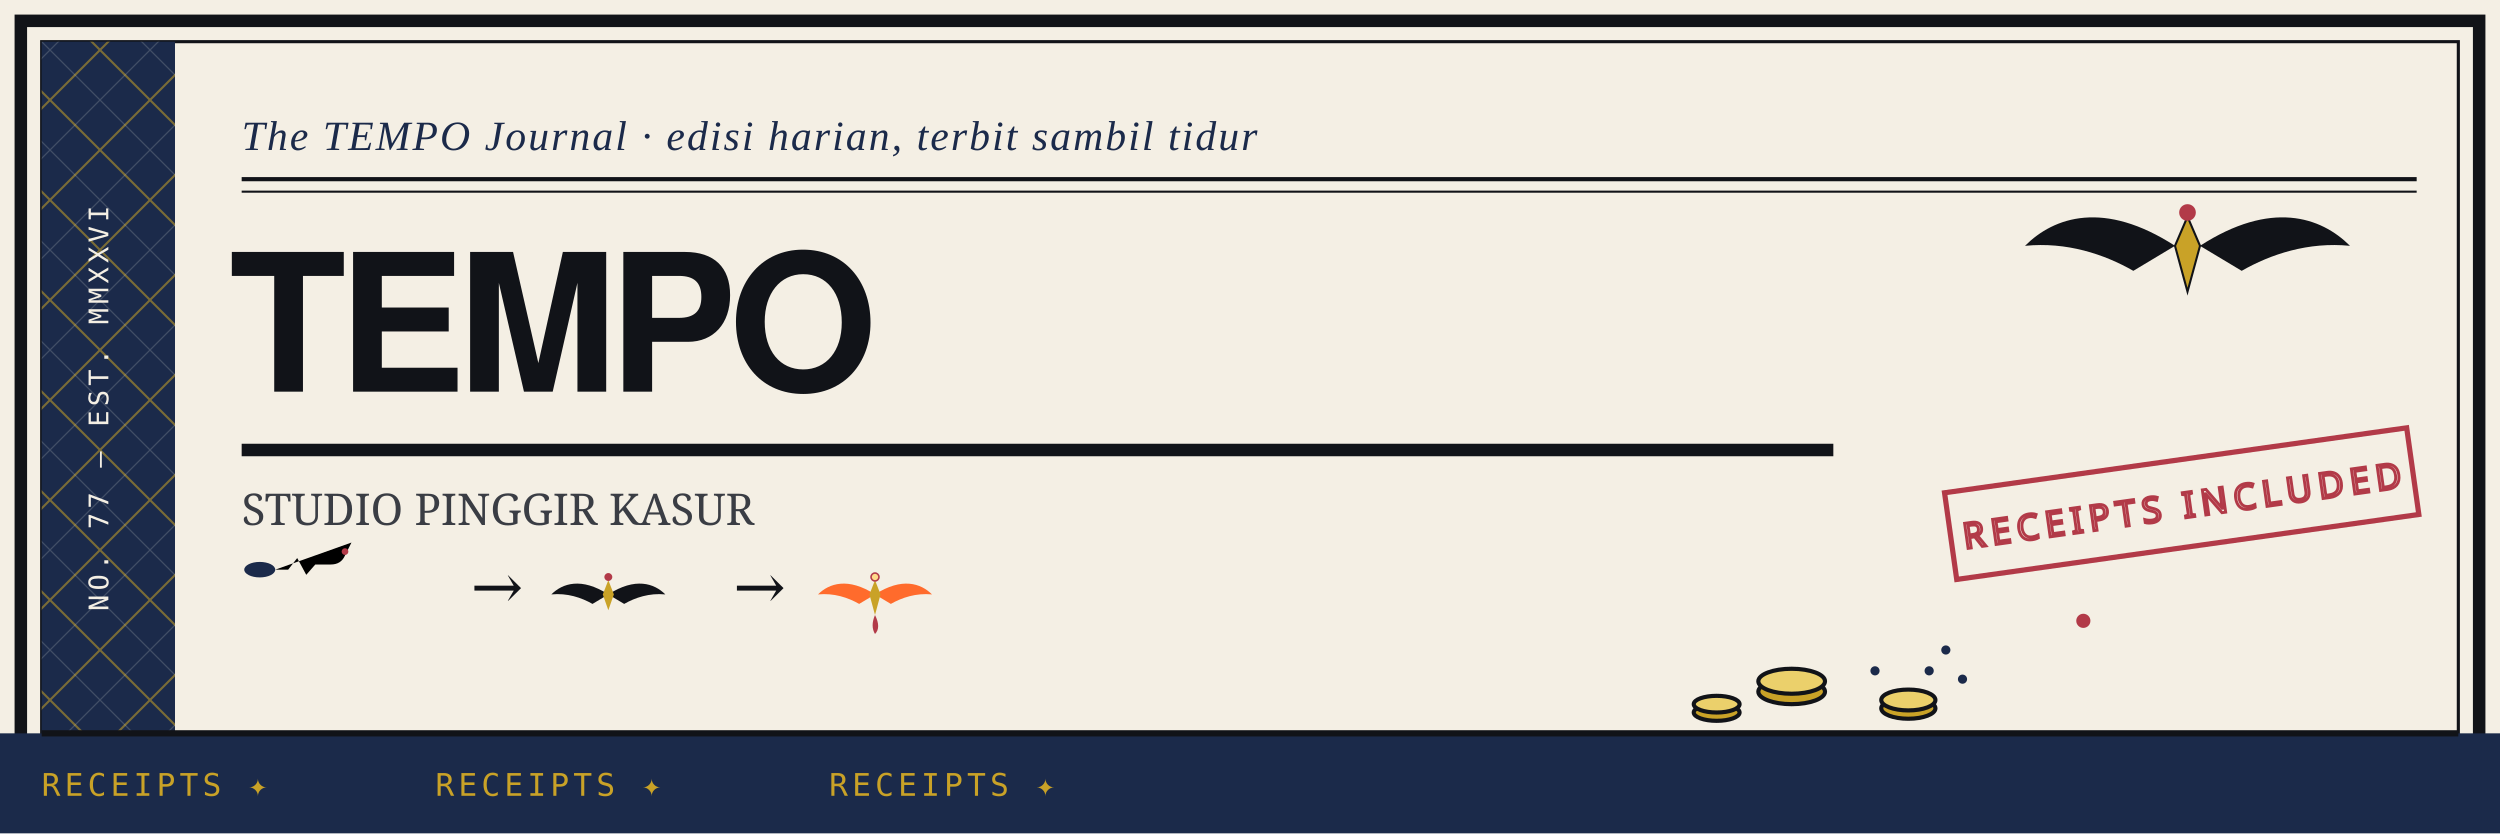
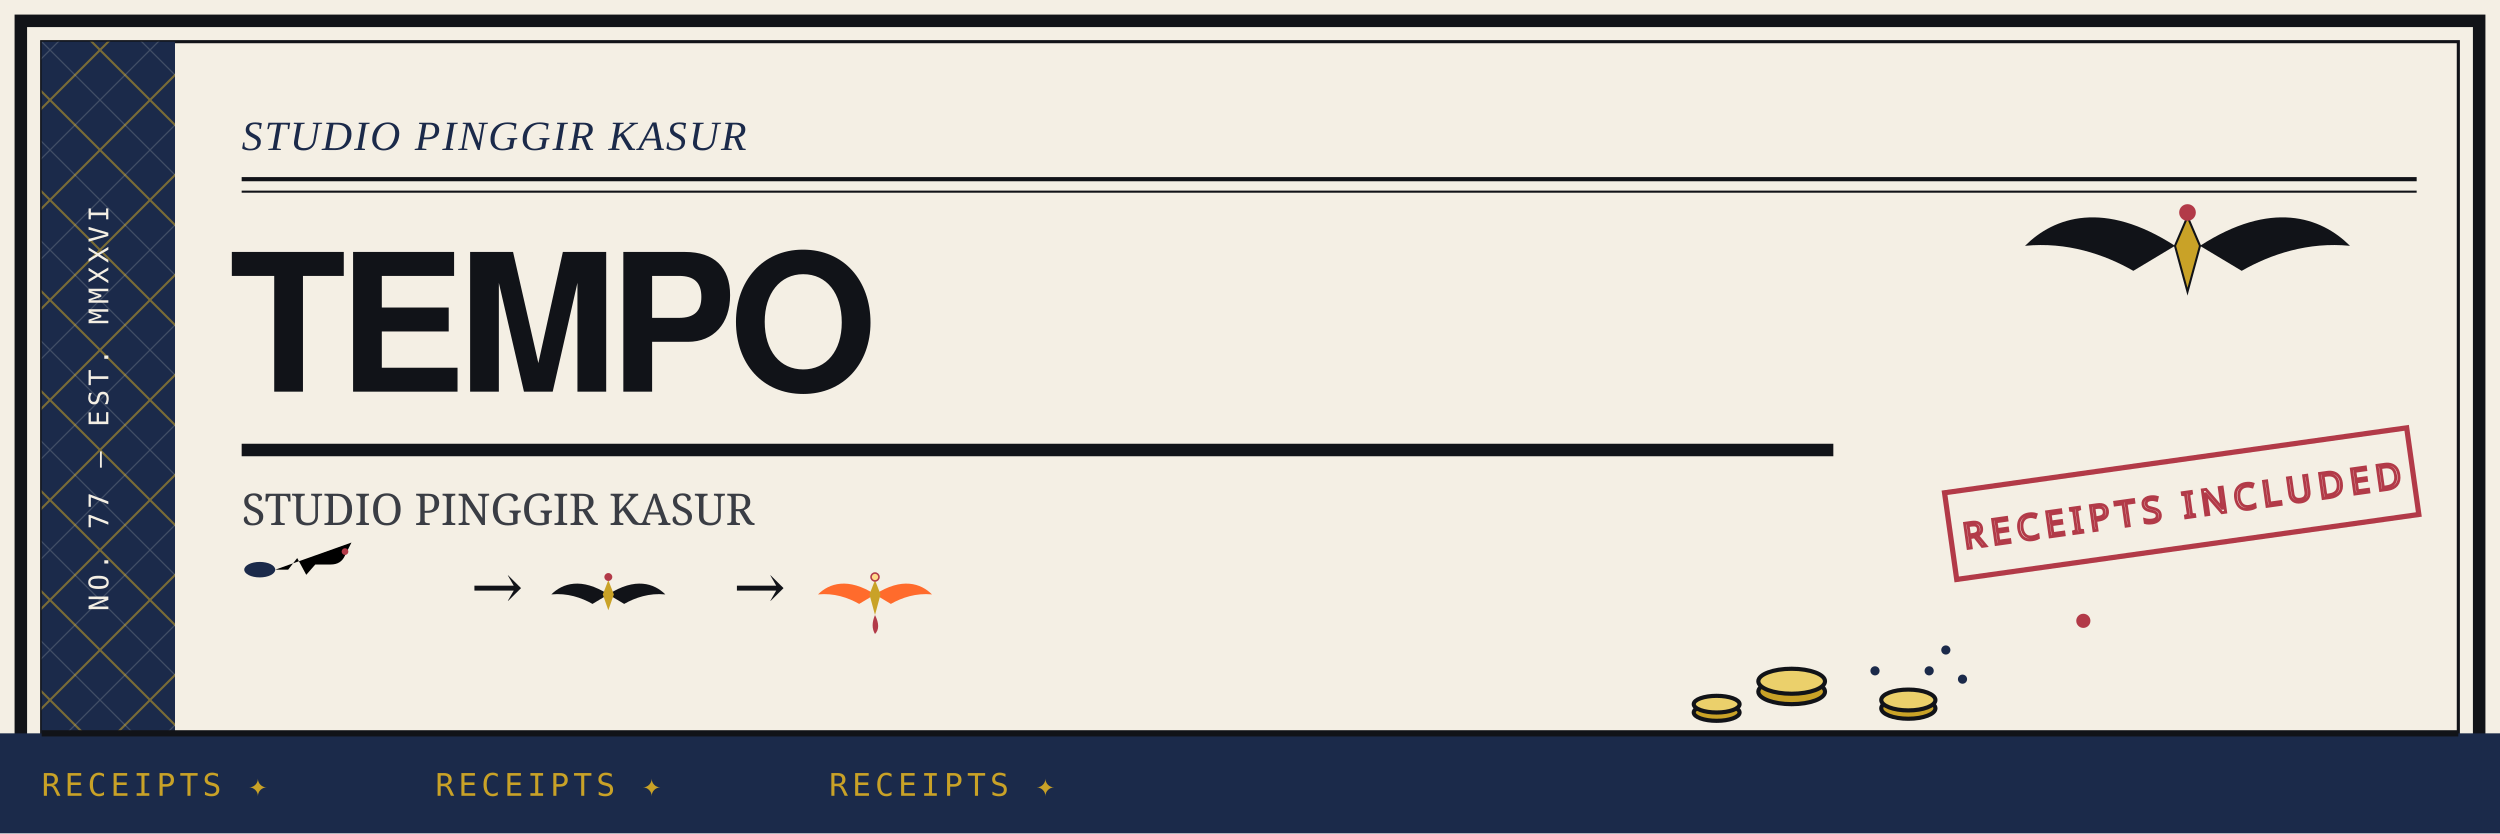
- <svg xmlns="http://www.w3.org/2000/svg" width="1200" height="400" viewBox="0 0 1200 400" role="img" aria-label="TEMPO — ONAR-77. STUDIO PINGGIR KASUR">
+ <svg xmlns="http://www.w3.org/2000/svg" width="1200" height="400" viewBox="0 0 1200 400" role="img" aria-label="TEMPO — STUDIO PINGGIR KASUR. STUDIO PINGGIR KASUR">
  <defs>
    <style>
      .paper { fill: #F4EFE4; }
      .hair  { stroke: #111318; fill: none; }
      .kicker { font-family: Georgia, "Times New Roman", serif; font-style: italic;
                font-size: 20px; letter-spacing: 1px; fill: #1B2A4A; }
      .title { font-family: "Arial Black", "Helvetica Neue", Impact, sans-serif;
                font-weight: 900; font-size: 92px; letter-spacing: -4px; fill: #111318; }
      .sub   { font-family: Georgia, serif; font-size: 21px; fill: #3a3d44; }
      .mono  { font-family: ui-monospace, Menlo, monospace; font-size: 13px;
                letter-spacing: 2px; fill: #1B2A4A; }
      .arr   { font-family: Georgia, serif; font-size: 30px; fill: #111318; }
      .stamp { font-family: "Arial Black", Impact, sans-serif; font-size: 17px;
                letter-spacing: 3px; fill: none; stroke: #B23A48; stroke-width: 1.4; }
      .ticker{ font-family: ui-monospace, Menlo, monospace; font-size: 15px;
                letter-spacing: 2px; fill: #C9A227; }
      /* — animations (CSS keyframes run inside GitHub's img render) — */
      @keyframes blink { 0%,49% {opacity:1} 50%,100% {opacity:0} }
      @keyframes rise  { 0%,100% {transform:translateY(0)} 50% {transform:translateY(-14px)} }
      @keyframes flapL { 0%,100% {transform:rotate(0deg)} 50% {transform:rotate(-16deg)} }
      @keyframes flapR { 0%,100% {transform:rotate(0deg)} 50% {transform:rotate(16deg)} }
      @keyframes scroll { 0% {transform:translateX(0)} 100% {transform:translateX(-189px)} }
      @keyframes wig   { 0%,100% {transform:rotate(-2deg)} 50% {transform:rotate(2deg)} }
      @keyframes draw  { to {stroke-dashoffset: 0;} }
      .cursor { animation: blink 1.1s steps(1) infinite; }
      @keyframes sting { 0%,70%,100% {rotate:0deg} 80% {rotate:-8deg} 90% {rotate:4deg} }
      @keyframes flap  { 0%,100% {scale:1 1} 50% {scale:1 .72} }
      @keyframes rise  { 0%,100% {translate:0 0} 50% {translate:0 -6px} }
      @keyframes chase { 0%,55%,100% {opacity:.25} 25% {opacity:1} }
      .scorp2,.eagle2,.phx2 { transform-box: fill-box; }
      .scorp2 { transform-origin: 20% 80%; animation: sting 3s ease-in-out infinite; }
      .eagle2 { transform-origin: center; animation: flap 1.9s ease-in-out infinite; }
      .phx2   { transform-origin: center bottom; animation: flap 1.5s ease-in-out infinite, rise 3.2s ease-in-out infinite; }
      .arr2   { animation: chase 2.4s linear infinite; }
      .arr2b  { animation-delay: .5s; }
      .phoenix { transform-origin: 1050px 118px; animation: rise 3.2s ease-in-out infinite; }
      .wL { transform-origin: 1044px 118px; animation: flapL 1.6s ease-in-out infinite; }
      .wR { transform-origin: 1056px 118px; animation: flapR 1.6s ease-in-out infinite; }
      .tape  { animation: scroll 12s linear infinite; }
      .scorp { stroke-dasharray: 220; stroke-dashoffset: 220;
               animation: draw 4s ease-out 0.4s forwards; }
      .coin  { transform-box: fill-box; transform-origin: center; animation: wig 2.4s ease-in-out infinite; }
      .coin2 { animation-delay: .6s; } .coin3 { animation-delay: 1.2s; }
    </style>
    <pattern id="argyle" width="48" height="48" patternUnits="userSpaceOnUse">
      <rect width="48" height="48" fill="#1B2A4A" />
      <path d="M24 0 L48 24 L24 48 L0 24 Z" fill="none" stroke="#C9A227" stroke-width="1" opacity=".55" />
      <path d="M0 0 L48 48 M48 0 L0 48" stroke="#F4EFE4" stroke-width=".6" opacity=".18" />
    </pattern>
    <clipPath id="tapeclip">
      <rect x="0" y="352" width="1200" height="48" />
    </clipPath>
  </defs>
  <rect width="1200" height="400" class="paper" />
  <rect x="10" y="10" width="1180" height="380" class="hair" stroke-width="6" />
  <rect x="20" y="20" width="1160" height="360" class="hair" stroke-width="1.5" />
  <rect x="20" y="20" width="64" height="332" fill="url(#argyle)" />
  <text x="52" y="196" transform="rotate(-90 52 196)" text-anchor="middle" class="mono" style="fill:#F4EFE4">NO. 77 — EST. MMXXVI</text>
-   <text x="116" y="72" class="kicker">The TEMPO Journal · edisi harian, terbit sambil tidur</text>
+   <text x="116" y="72" class="kicker">STUDIO PINGGIR KASUR</text>
  <line x1="116" y1="86" x2="1160" y2="86" class="hair" stroke-width="2" />
  <line x1="116" y1="92" x2="1160" y2="92" class="hair" stroke-width="1" />
  <text x="110" y="188" class="title">TEMPO</text>
  <line x1="116" y1="216" x2="880" y2="216" class="hair" stroke-width="6" />
  <text x="116" y="252" class="sub">STUDIO PINGGIR KASUR</text>
  <g class="scorp2" transform="translate(116,266) scale(.62)"> fill="none" stroke="#1B2A4A" stroke-width="3.4" stroke-linecap="round"&gt;
    <ellipse cx="14" cy="12" rx="12" ry="6" fill="#1B2A4A" stroke="none" />
    <path d="M26 12 h10 l7 -9 l7 13 l7 -8 h12 q8 0 11 -7 l5 -10" />
    <circle cx="80" cy="-2" r="2.6" fill="#B23A48" stroke="none" />
    <path d="M-2 20 l-8 8 M6 22 l-3 9 M16 21 l3 9 M26 19 l8 8" />
  </g>
  <text x="226" y="292" class="arr arr2">→</text>
  <g class="eagle2" transform="translate(292,280) scale(.38)">
    <path d="M0 14 C-34 -8 -58 0 -72 14 C-52 12 -34 18 -20 26 Z" fill="#111318" />
    <path d="M0 14 C34 -8 58 0 72 14 C52 12 34 18 20 26 Z" fill="#111318" />
    <path d="M0 -4 L7 14 L0 34 L-7 14 Z" fill="#C9A227" />
    <circle cx="0" cy="-8" r="5" fill="#B23A48" />
  </g>
  <text x="352" y="292" class="arr arr2 arr2b">→</text>
  <g class="phx2" transform="translate(420,280) scale(.38)">
    <path d="M0 14 C-34 -8 -58 0 -72 14 C-52 12 -34 18 -20 26 Z" fill="#FF6B2C" />
    <path d="M0 14 C34 -8 58 0 72 14 C52 12 34 18 20 26 Z" fill="#FF6B2C" />
    <path d="M0 -4 L7 14 L0 40 L-7 14 Z" fill="#C9A227" />
    <path d="M0 40 q-6 14 0 24 q8 -8 0 -24" fill="#B23A48" stroke="none" />
    <circle cx="0" cy="-8" r="5" fill="#FFD98A" stroke="#B23A48" stroke-width="2" />
  </g>
  <g transform="rotate(-8 1010 250)">
    <rect x="936" y="226" width="224" height="42" fill="none" stroke="#B23A48" stroke-width="2.5" />
    <text x="1048" y="254" text-anchor="middle" class="stamp">RECEIPTS INCLUDED</text>
  </g>
  <g class="phoenix">
    <g class="wL">
      <path d="M1044 118 C1010 96 986 104 972 118 C992 116 1010 122 1024 130 Z" fill="#111318" />
    </g>
    <g class="wR">
      <path d="M1056 118 C1090 96 1114 104 1128 118 C1108 116 1090 122 1076 130 Z" fill="#111318" />
    </g>
    <path d="M1050 104 L1056 118 L1050 140 L1044 118 Z" fill="#C9A227" stroke="#111318" />
    <circle cx="1050" cy="102" r="4" fill="#B23A48" />
  </g>
  <g class="scorp" stroke="#1B2A4A" stroke-width="2" fill="none" stroke-linecap="round">
    <path d="M900 322 h26 l8 -10 l8 14 l8 -8 h30 q10 0 14 -8 l6 -12" />
  </g>
  <g fill="#B23A48">
    <circle cx="1000" cy="298" r="3.4" />
  </g>
  <g fill="#1B2A4A">
    <circle cx="900" cy="322" r="2.2" />
    <circle cx="926" cy="322" r="2.2" />
    <circle cx="934" cy="312" r="2.2" />
    <circle cx="942" cy="326" r="2.2" />
  </g>
  <g stroke="#111318" stroke-width="2">
    <g class="coin">
      <ellipse cx="860" cy="332" rx="16" ry="6" fill="#C9A227" />
      <ellipse cx="860" cy="327" rx="16" ry="6" fill="#EBD06B" />
    </g>
    <g class="coin coin2">
      <ellipse cx="916" cy="340" rx="13" ry="5" fill="#C9A227" />
      <ellipse cx="916" cy="336" rx="13" ry="5" fill="#EBD06B" />
    </g>
    <g class="coin coin3">
      <ellipse cx="824" cy="342" rx="11" ry="4" fill="#C9A227" />
      <ellipse cx="824" cy="338" rx="11" ry="4" fill="#EBD06B" />
    </g>
  </g>
  <g clip-path="url(#tapeclip)">
    <rect x="0" y="352" width="1200" height="48" fill="#1B2A4A" />
    <g class="tape">
      <text x="20" y="382" class="ticker">RECEIPTS  ✦  </text>
      <text x="209" y="382" class="ticker">RECEIPTS  ✦  </text>
      <text x="398" y="382" class="ticker">RECEIPTS  ✦  </text>
    </g>
  </g>
  <line x1="20" y1="352" x2="1180" y2="352" stroke="#111318" stroke-width="3" />
</svg>
